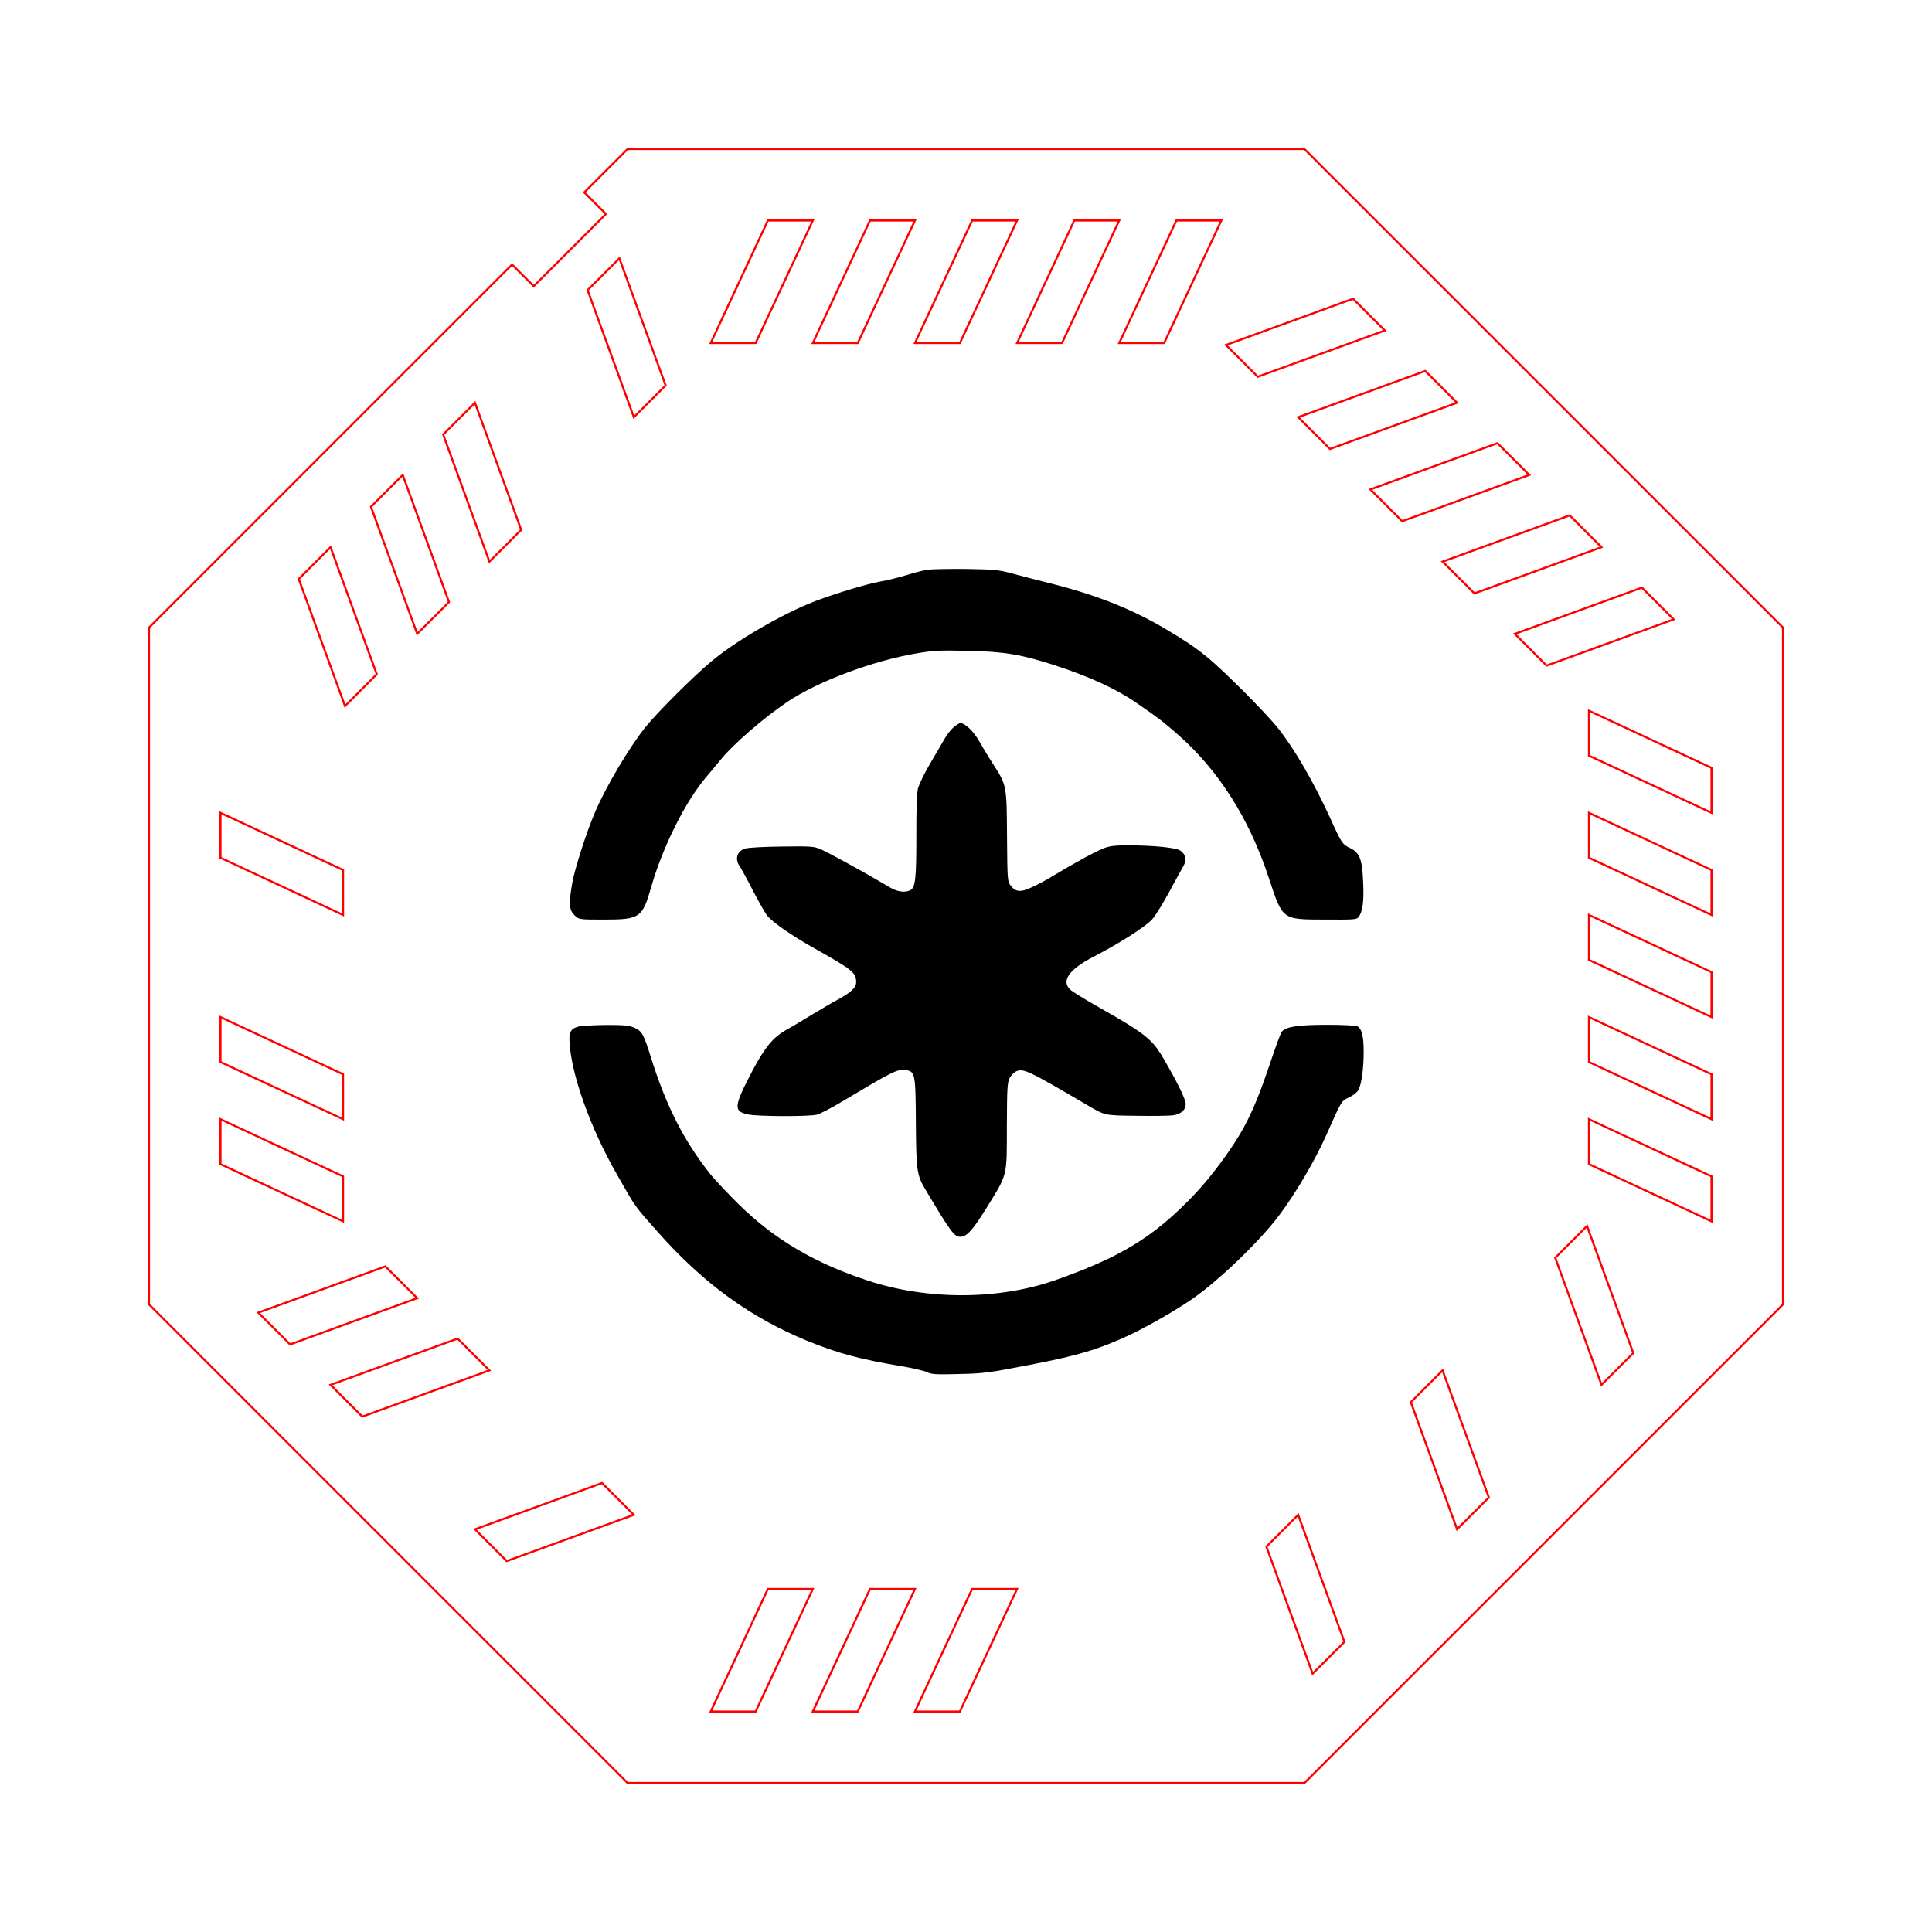
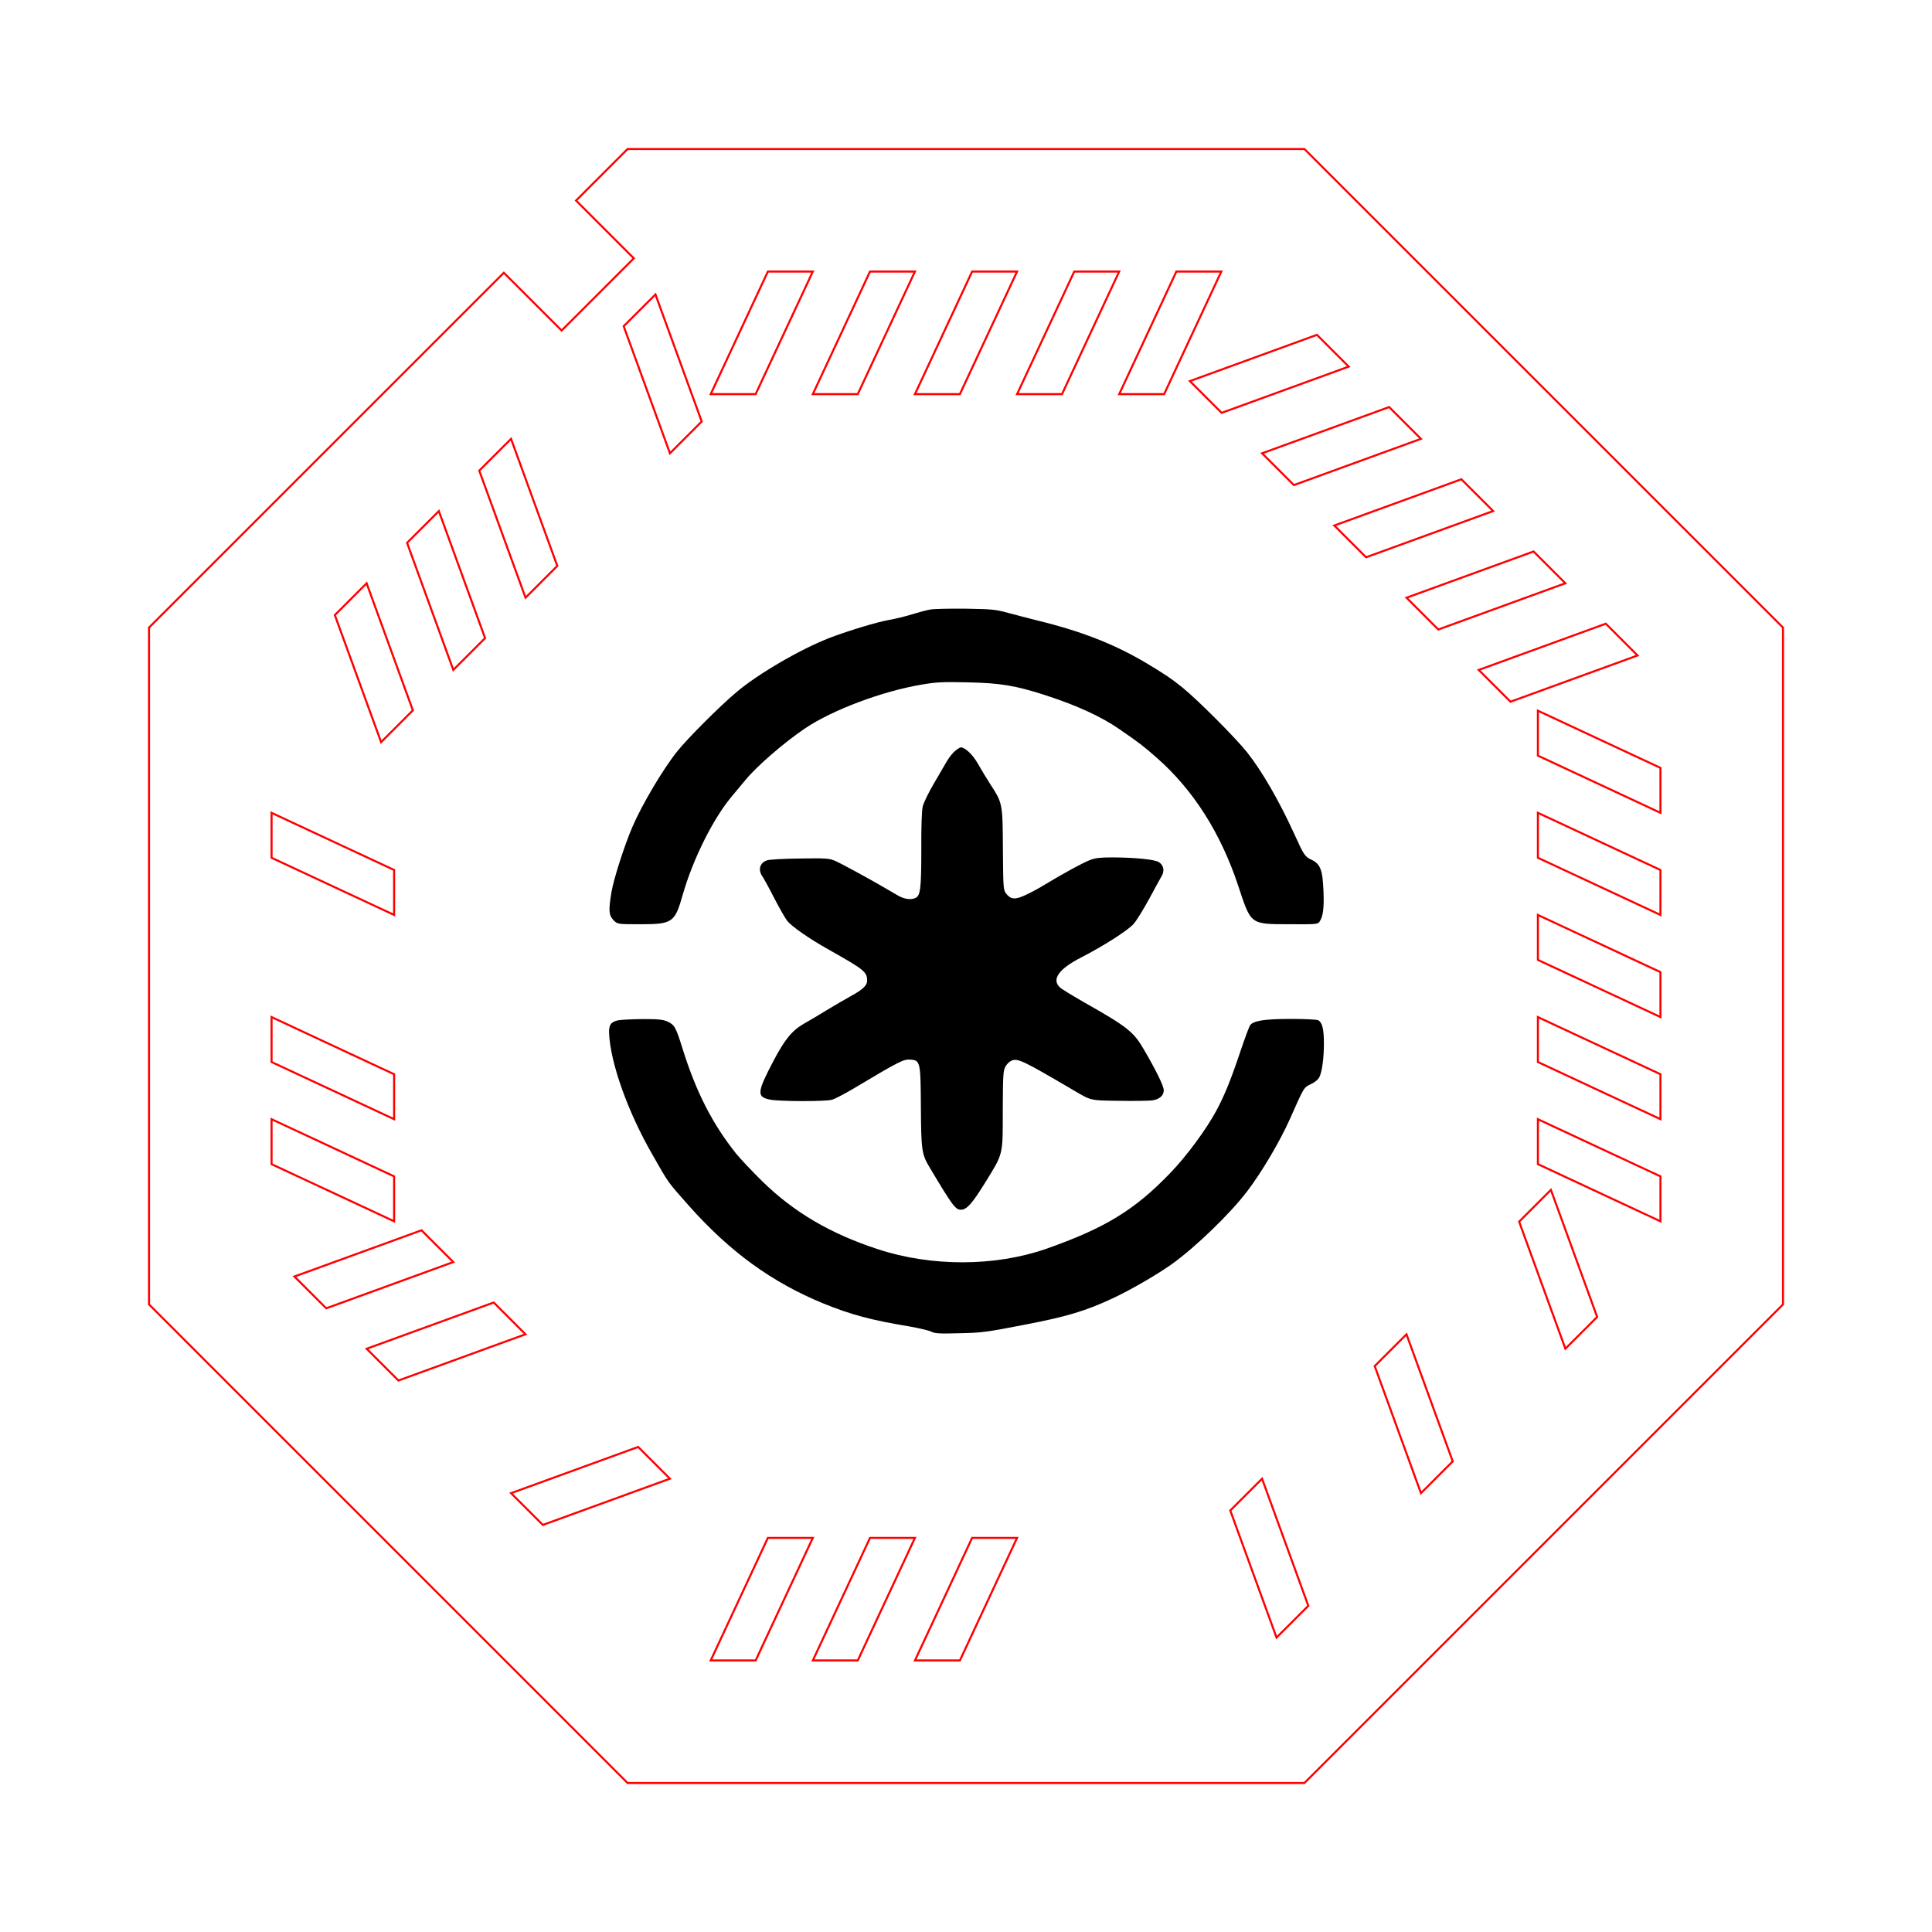
<svg xmlns="http://www.w3.org/2000/svg" width="94.591mm" height="94.591mm" viewBox="0 0 94.591 94.591">
  <style>
  .cut { fill: none; stroke: #ff0000; stroke-width: 0.1; }
  .mark { fill: none; stroke: #0000ff; stroke-width: 0.1; }
</style>
  <g id="K-frigid">
-     <polygon points="30.727,7.296 63.864,7.296 87.296,30.727 87.296,63.864 63.864,87.296 30.727,87.296 7.296,63.864 7.296,30.727 25.070,12.953 26.131,14.013 29.666,10.478 28.606,9.417" class="cut" />
-     <polygon points="34.797,16.796 36.997,16.796 39.795,10.796 37.595,10.796" class="cut" />
-     <polygon points="39.797,16.796 41.997,16.796 44.795,10.796 42.595,10.796" class="cut" />
-     <polygon points="44.797,16.796 46.997,16.796 49.795,10.796 47.595,10.796" class="cut" />
-     <polygon points="49.797,16.796 51.997,16.796 54.795,10.796 52.595,10.796" class="cut" />
-     <polygon points="54.797,16.796 56.997,16.796 59.795,10.796 57.595,10.796" class="cut" />
-     <polygon points="60.024,16.891 61.580,18.446 67.801,16.182 66.245,14.627" class="cut" />
-     <polygon points="63.560,20.426 65.116,21.982 71.337,19.718 69.781,18.162" class="cut" />
-     <polygon points="67.095,23.962 68.651,25.518 74.872,23.253 73.316,21.698" class="cut" />
-     <polygon points="70.631,27.497 72.187,29.053 78.408,26.789 76.852,25.233" class="cut" />
-     <polygon points="74.167,31.033 75.722,32.589 81.943,30.324 80.388,28.769" class="cut" />
-     <polygon points="77.796,34.797 77.796,36.997 83.796,39.795 83.796,37.595" class="cut" />
-     <polygon points="77.796,39.797 77.796,41.997 83.796,44.795 83.796,42.595" class="cut" />
-     <polygon points="77.796,44.797 77.796,46.997 83.796,49.795 83.796,47.595" class="cut" />
-     <polygon points="77.796,49.797 77.796,51.997 83.796,54.795 83.796,52.595" class="cut" />
-     <polygon points="77.796,54.797 77.796,56.997 83.796,59.795 83.796,57.595" class="cut" />
-     <polygon points="77.701,60.024 76.145,61.580 78.409,67.801 79.965,66.245" class="cut" />
-     <polygon points="70.629,67.095 69.074,68.651 71.338,74.872 72.894,73.316" class="cut" />
-     <polygon points="63.558,74.167 62.003,75.722 64.267,81.943 65.823,80.388" class="cut" />
-     <polygon points="49.795,77.796 47.595,77.796 44.797,83.796 46.997,83.796" class="cut" />
-     <polygon points="44.795,77.796 42.595,77.796 39.797,83.796 41.997,83.796" class="cut" />
-     <polygon points="39.795,77.796 37.595,77.796 34.797,83.796 36.997,83.796" class="cut" />
-     <polygon points="31.031,74.165 29.476,72.609 23.255,74.874 24.810,76.429" class="cut" />
-     <polygon points="23.960,67.094 22.405,65.538 16.184,67.803 17.739,69.358" class="cut" />
-     <polygon points="20.425,63.558 18.869,62.003 12.648,64.267 14.204,65.823" class="cut" />
-     <polygon points="16.796,59.795 16.796,57.595 10.796,54.797 10.796,56.997" class="cut" />
-     <polygon points="16.796,54.795 16.796,52.595 10.796,49.797 10.796,51.997" class="cut" />
-     <polygon points="16.796,44.795 16.796,42.595 10.796,39.797 10.796,41.997" class="cut" />
-     <polygon points="16.891,34.567 18.446,33.011 16.182,26.790 14.627,28.346" class="cut" />
-     <polygon points="20.426,31.031 21.982,29.476 19.718,23.255 18.162,24.810" class="cut" />
-     <polygon points="23.962,27.496 25.518,25.940 23.253,19.719 21.698,21.275" class="cut" />
-     <polygon points="31.033,20.425 32.589,18.869 30.324,12.648 28.769,14.204" class="cut" />
-     <svg x="27.296" y="27.296" width="40.000" height="40.000" viewBox="0 0 528 528">
+     <polygon points="30.727,7.296 63.864,7.296 87.296,30.727 87.296,63.864 63.864,87.296 30.727,87.296 7.296,63.864 7.296,30.727 24.668,13.355 27.497,16.183 31.032,12.647 28.204,9.819" class="cut" />
+     <polygon points="34.797,19.296 36.997,19.296 39.795,13.296 37.595,13.296" class="cut" />
+     <polygon points="39.797,19.296 41.997,19.296 44.795,13.296 42.595,13.296" class="cut" />
+     <polygon points="44.797,19.296 46.997,19.296 49.795,13.296 47.595,13.296" class="cut" />
+     <polygon points="49.797,19.296 51.997,19.296 54.795,13.296 52.595,13.296" class="cut" />
+     <polygon points="54.797,19.296 56.997,19.296 59.795,13.296 57.595,13.296" class="cut" />
+     <polygon points="58.257,18.659 59.812,20.214 66.033,17.950 64.478,16.394" class="cut" />
+     <polygon points="61.792,22.194 63.348,23.750 69.569,21.486 68.013,19.930" class="cut" />
+     <polygon points="65.328,25.730 66.883,27.285 73.104,25.021 71.549,23.465" class="cut" />
+     <polygon points="68.863,29.265 70.419,30.821 76.640,28.557 75.084,27.001" class="cut" />
+     <polygon points="72.399,32.801 73.954,34.356 80.175,32.092 78.620,30.536" class="cut" />
+     <polygon points="75.296,34.797 75.296,36.997 81.296,39.795 81.296,37.595" class="cut" />
+     <polygon points="75.296,39.797 75.296,41.997 81.296,44.795 81.296,42.595" class="cut" />
+     <polygon points="75.296,44.797 75.296,46.997 81.296,49.795 81.296,47.595" class="cut" />
+     <polygon points="75.296,49.797 75.296,51.997 81.296,54.795 81.296,52.595" class="cut" />
+     <polygon points="75.296,54.797 75.296,56.997 81.296,59.795 81.296,57.595" class="cut" />
+     <polygon points="75.933,58.257 74.377,59.812 76.641,66.033 78.197,64.478" class="cut" />
+     <polygon points="68.862,65.328 67.306,66.883 69.570,73.104 71.126,71.549" class="cut" />
+     <polygon points="61.791,72.399 60.235,73.954 62.499,80.175 64.055,78.620" class="cut" />
+     <polygon points="49.795,75.296 47.595,75.296 44.797,81.296 46.997,81.296" class="cut" />
+     <polygon points="44.795,75.296 42.595,75.296 39.797,81.296 41.997,81.296" class="cut" />
+     <polygon points="39.795,75.296 37.595,75.296 34.797,81.296 36.997,81.296" class="cut" />
+     <polygon points="32.799,72.397 31.244,70.842 25.023,73.106 26.578,74.661" class="cut" />
+     <polygon points="25.728,65.326 24.173,63.771 17.952,66.035 19.507,67.590" class="cut" />
+     <polygon points="22.193,61.791 20.637,60.235 14.416,62.499 15.972,64.055" class="cut" />
+     <polygon points="19.296,59.795 19.296,57.595 13.296,54.797 13.296,56.997" class="cut" />
+     <polygon points="19.296,54.795 19.296,52.595 13.296,49.797 13.296,51.997" class="cut" />
+     <polygon points="19.296,44.795 19.296,42.595 13.296,39.797 13.296,41.997" class="cut" />
+     <polygon points="18.659,36.335 20.214,34.779 17.950,28.558 16.394,30.114" class="cut" />
+     <polygon points="22.194,32.799 23.750,31.244 21.486,25.023 19.930,26.578" class="cut" />
+     <polygon points="25.730,29.264 27.285,27.708 25.021,21.487 23.465,23.043" class="cut" />
+     <polygon points="32.801,22.193 34.356,20.637 32.092,14.416 30.536,15.972" class="cut" />
+     <svg x="29.296" y="29.296" width="36.000" height="36.000" viewBox="0 0 528 528">
      <g transform="translate(0,528) scale(0.1,-0.1)" fill="#000000" stroke="none">
        <path d="M2384 5200 c-28 -5 -88 -21 -133 -35 -45 -14 -118 -32 -164 -40 -86 -15 -287 -76 -422 -127 -211 -81 -517 -259 -674 -392 -117 -98 -355 -336 -425 -425 -103 -129 -253 -382 -322 -543 -57 -132 -135 -376 -150 -468 -22 -132 -19 -166 15 -201 29 -29 29 -29 193 -29 230 0 247 12 303 209 75 262 222 556 359 716 28 33 69 82 90 108 78 97 277 270 431 374 197 132 552 266 838 314 105 18 151 20 327 16 239 -5 346 -23 565 -94 224 -73 398 -153 529 -244 149 -103 169 -119 265 -203 262 -230 460 -540 586 -921 93 -281 84 -274 370 -275 181 -1 200 0 212 16 27 37 35 99 30 219 -6 156 -22 197 -86 228 -48 23 -54 31 -125 188 -109 238 -231 449 -338 584 -80 101 -354 376 -463 464 -73 60 -137 103 -265 179 -228 135 -464 227 -785 305 -55 14 -145 37 -200 52 -91 25 -118 28 -305 31 -113 1 -228 -1 -256 -6z M2561 4184 c-17 -14 -43 -47 -58 -73 -14 -25 -57 -98 -94 -161 -38 -64 -73 -137 -80 -165 -7 -31 -11 -150 -10 -310 0 -269 -6 -328 -39 -345 -32 -17 -83 -11 -130 17 -25 14 -72 42 -105 61 -117 68 -301 168 -345 187 -41 18 -65 20 -250 17 -113 -1 -220 -7 -238 -13 -53 -17 -68 -69 -33 -117 10 -15 48 -84 83 -153 36 -69 77 -142 92 -162 31 -41 157 -129 296 -207 261 -147 280 -162 280 -226 0 -33 -31 -63 -115 -109 -39 -21 -119 -68 -180 -105 -60 -37 -131 -79 -157 -93 -87 -50 -138 -112 -220 -267 -119 -227 -122 -259 -28 -279 63 -14 403 -15 449 -1 18 5 86 40 150 78 335 200 362 213 410 210 73 -5 75 -13 77 -343 2 -309 6 -336 62 -430 165 -277 186 -305 226 -305 41 0 80 44 172 192 133 216 128 193 128 523 1 250 3 284 19 313 10 18 30 37 45 43 45 17 81 0 437 -209 138 -81 121 -77 335 -80 107 -2 214 0 238 3 52 8 82 35 82 73 0 30 -56 145 -146 298 -72 123 -118 159 -427 334 -82 47 -160 94 -173 107 -61 56 -8 132 152 214 164 84 342 198 379 243 20 23 69 102 109 176 40 74 81 149 91 166 22 37 15 77 -20 100 -29 19 -170 33 -332 34 -88 0 -124 -4 -163 -19 -52 -20 -196 -99 -325 -177 -38 -24 -100 -57 -137 -74 -77 -36 -107 -33 -142 13 -18 25 -19 44 -21 314 -2 330 -2 332 -89 466 -29 45 -70 113 -91 150 -35 63 -91 117 -122 117 -6 0 -25 -12 -42 -26z M141 2250 c-52 -12 -66 -33 -64 -92 9 -214 135 -567 312 -874 119 -209 105 -189 258 -362 295 -333 598 -553 968 -705 203 -82 340 -119 623 -166 67 -12 136 -28 153 -37 25 -13 60 -15 202 -11 158 3 195 8 462 60 309 59 444 100 639 191 126 59 308 164 418 241 171 121 426 367 549 530 105 138 236 361 306 519 102 230 98 223 150 248 30 14 53 34 61 51 19 40 32 136 32 243 0 99 -12 149 -40 164 -10 6 -99 10 -198 10 -183 0 -265 -12 -291 -44 -7 -8 -39 -95 -72 -193 -68 -203 -114 -315 -172 -423 -73 -135 -214 -326 -329 -445 -256 -267 -471 -398 -893 -546 -367 -128 -825 -129 -1210 -2 -341 112 -603 266 -831 490 -71 70 -155 159 -185 196 -171 215 -286 440 -384 752 -48 155 -58 173 -108 196 -35 15 -65 18 -182 18 -77 -1 -155 -5 -174 -9z" />
      </g>
    </svg>
  </g>
</svg>
